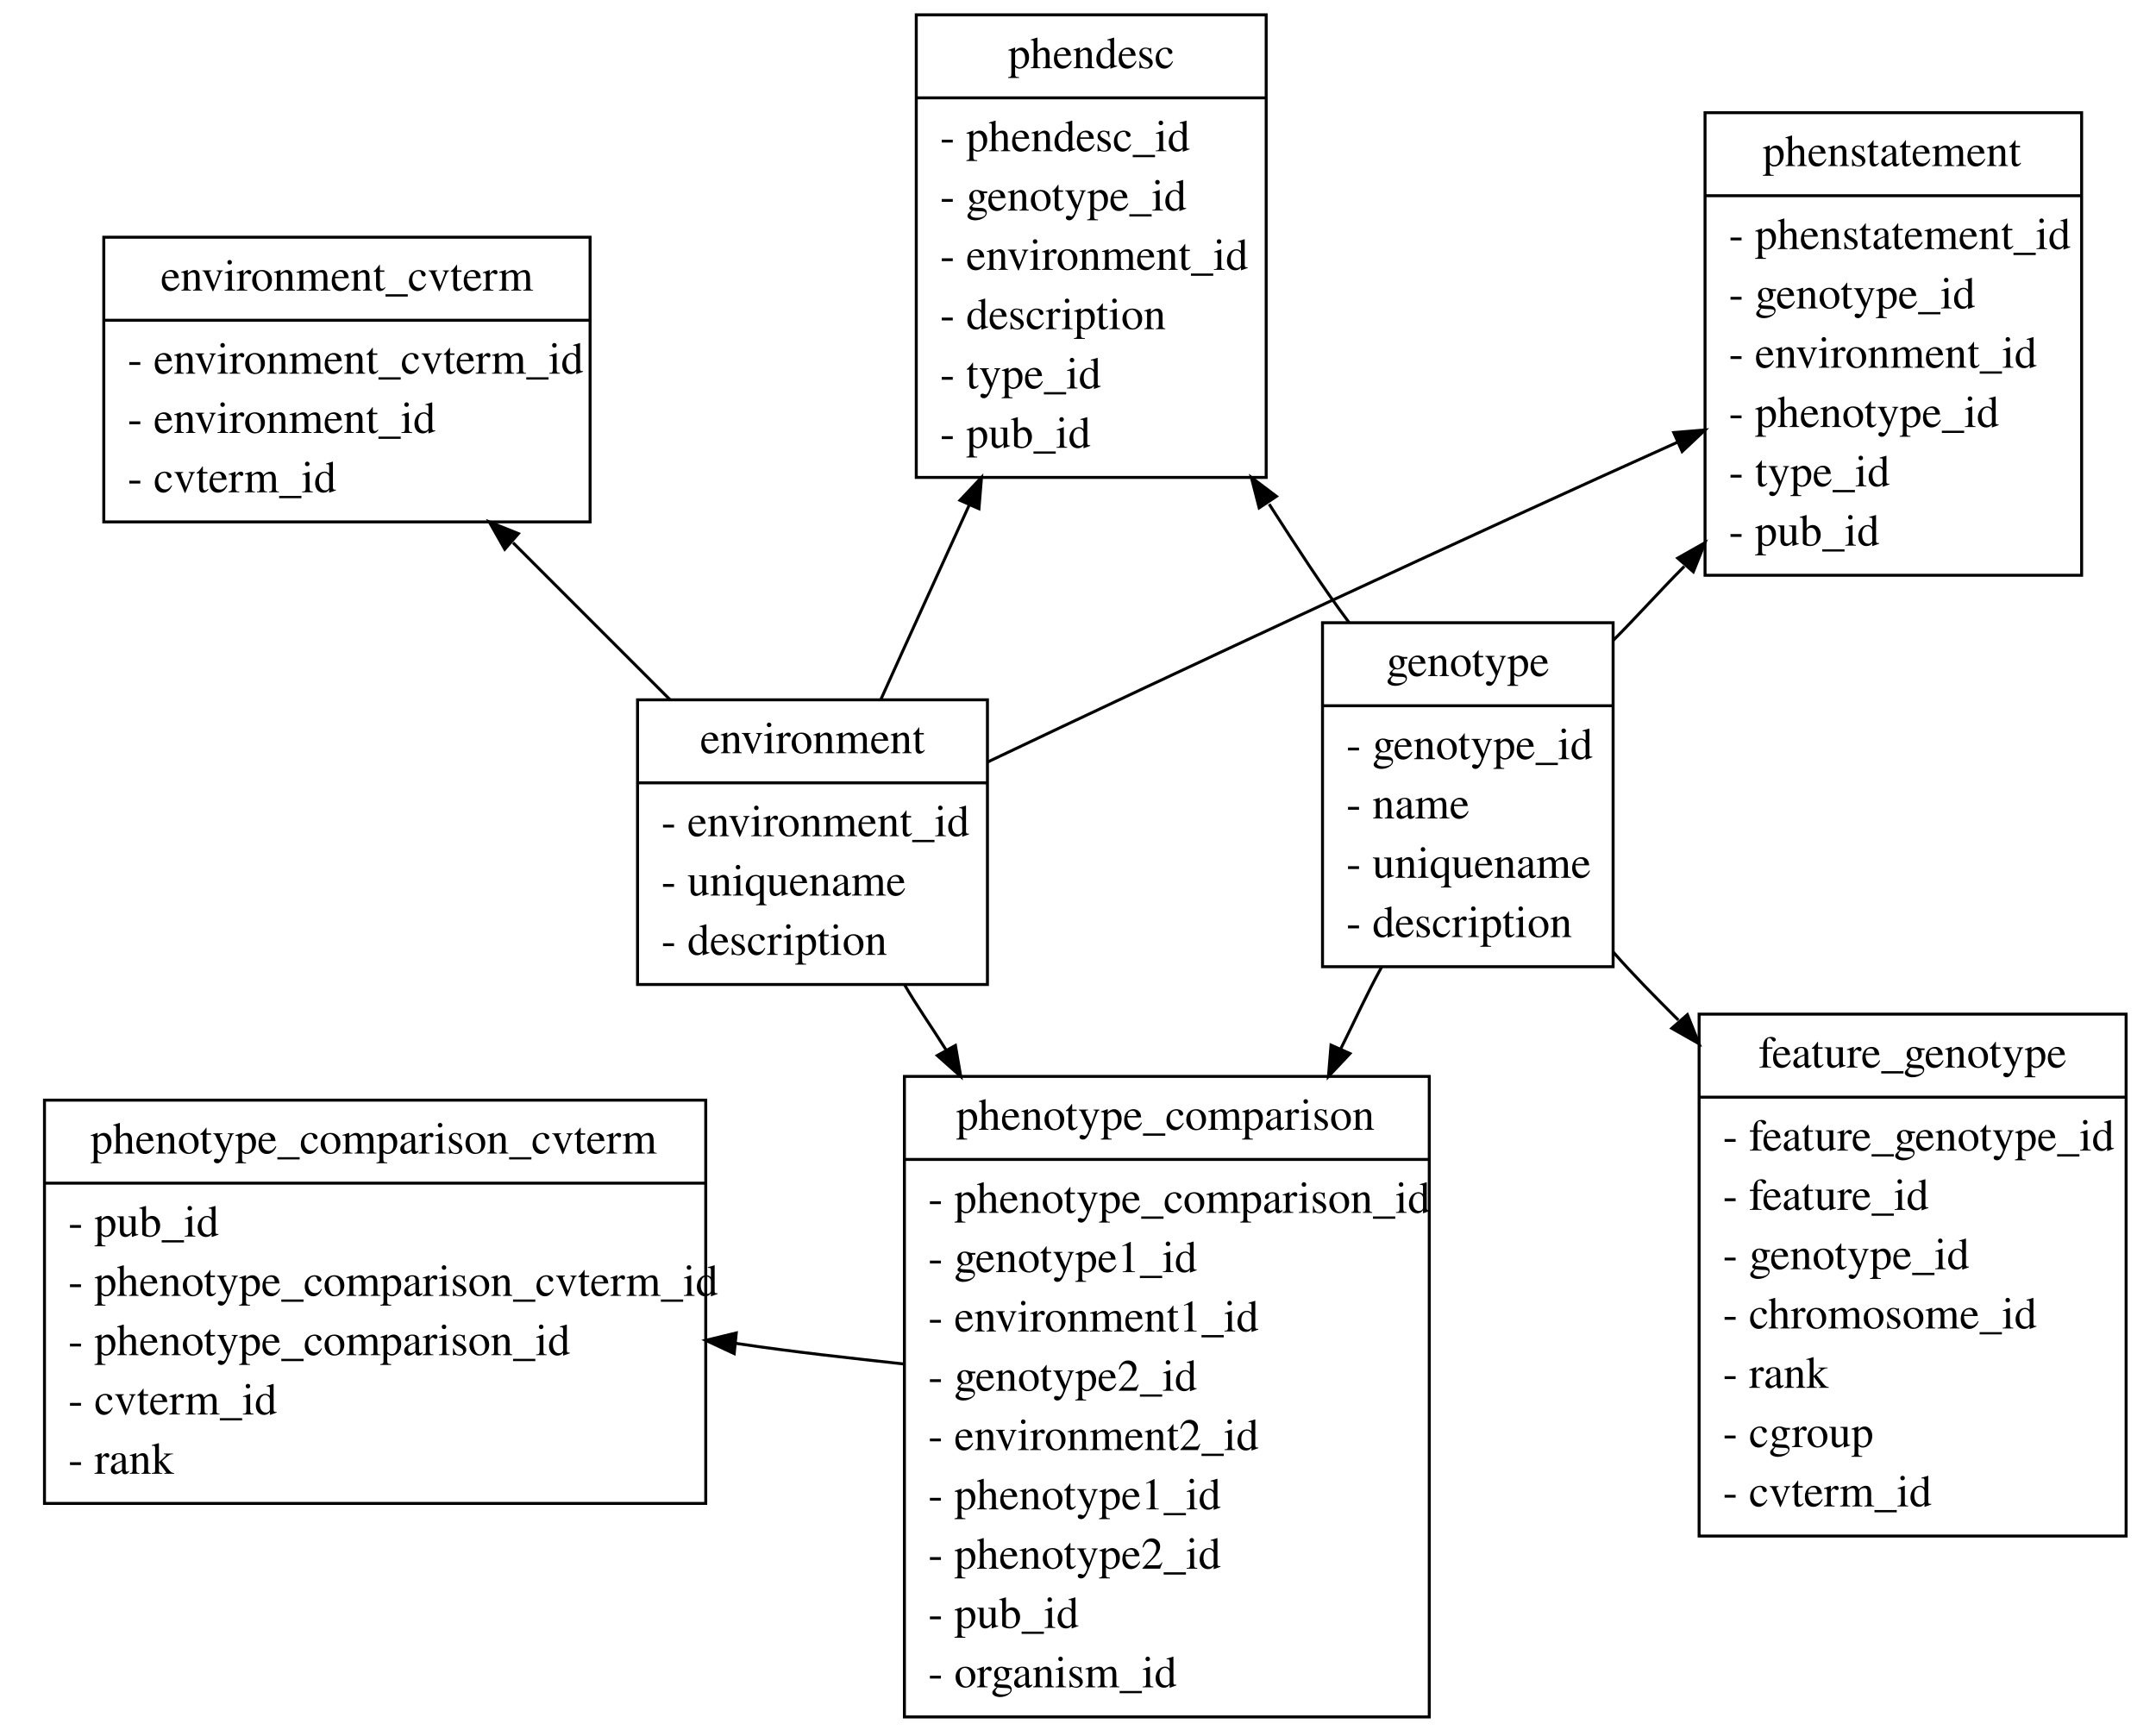
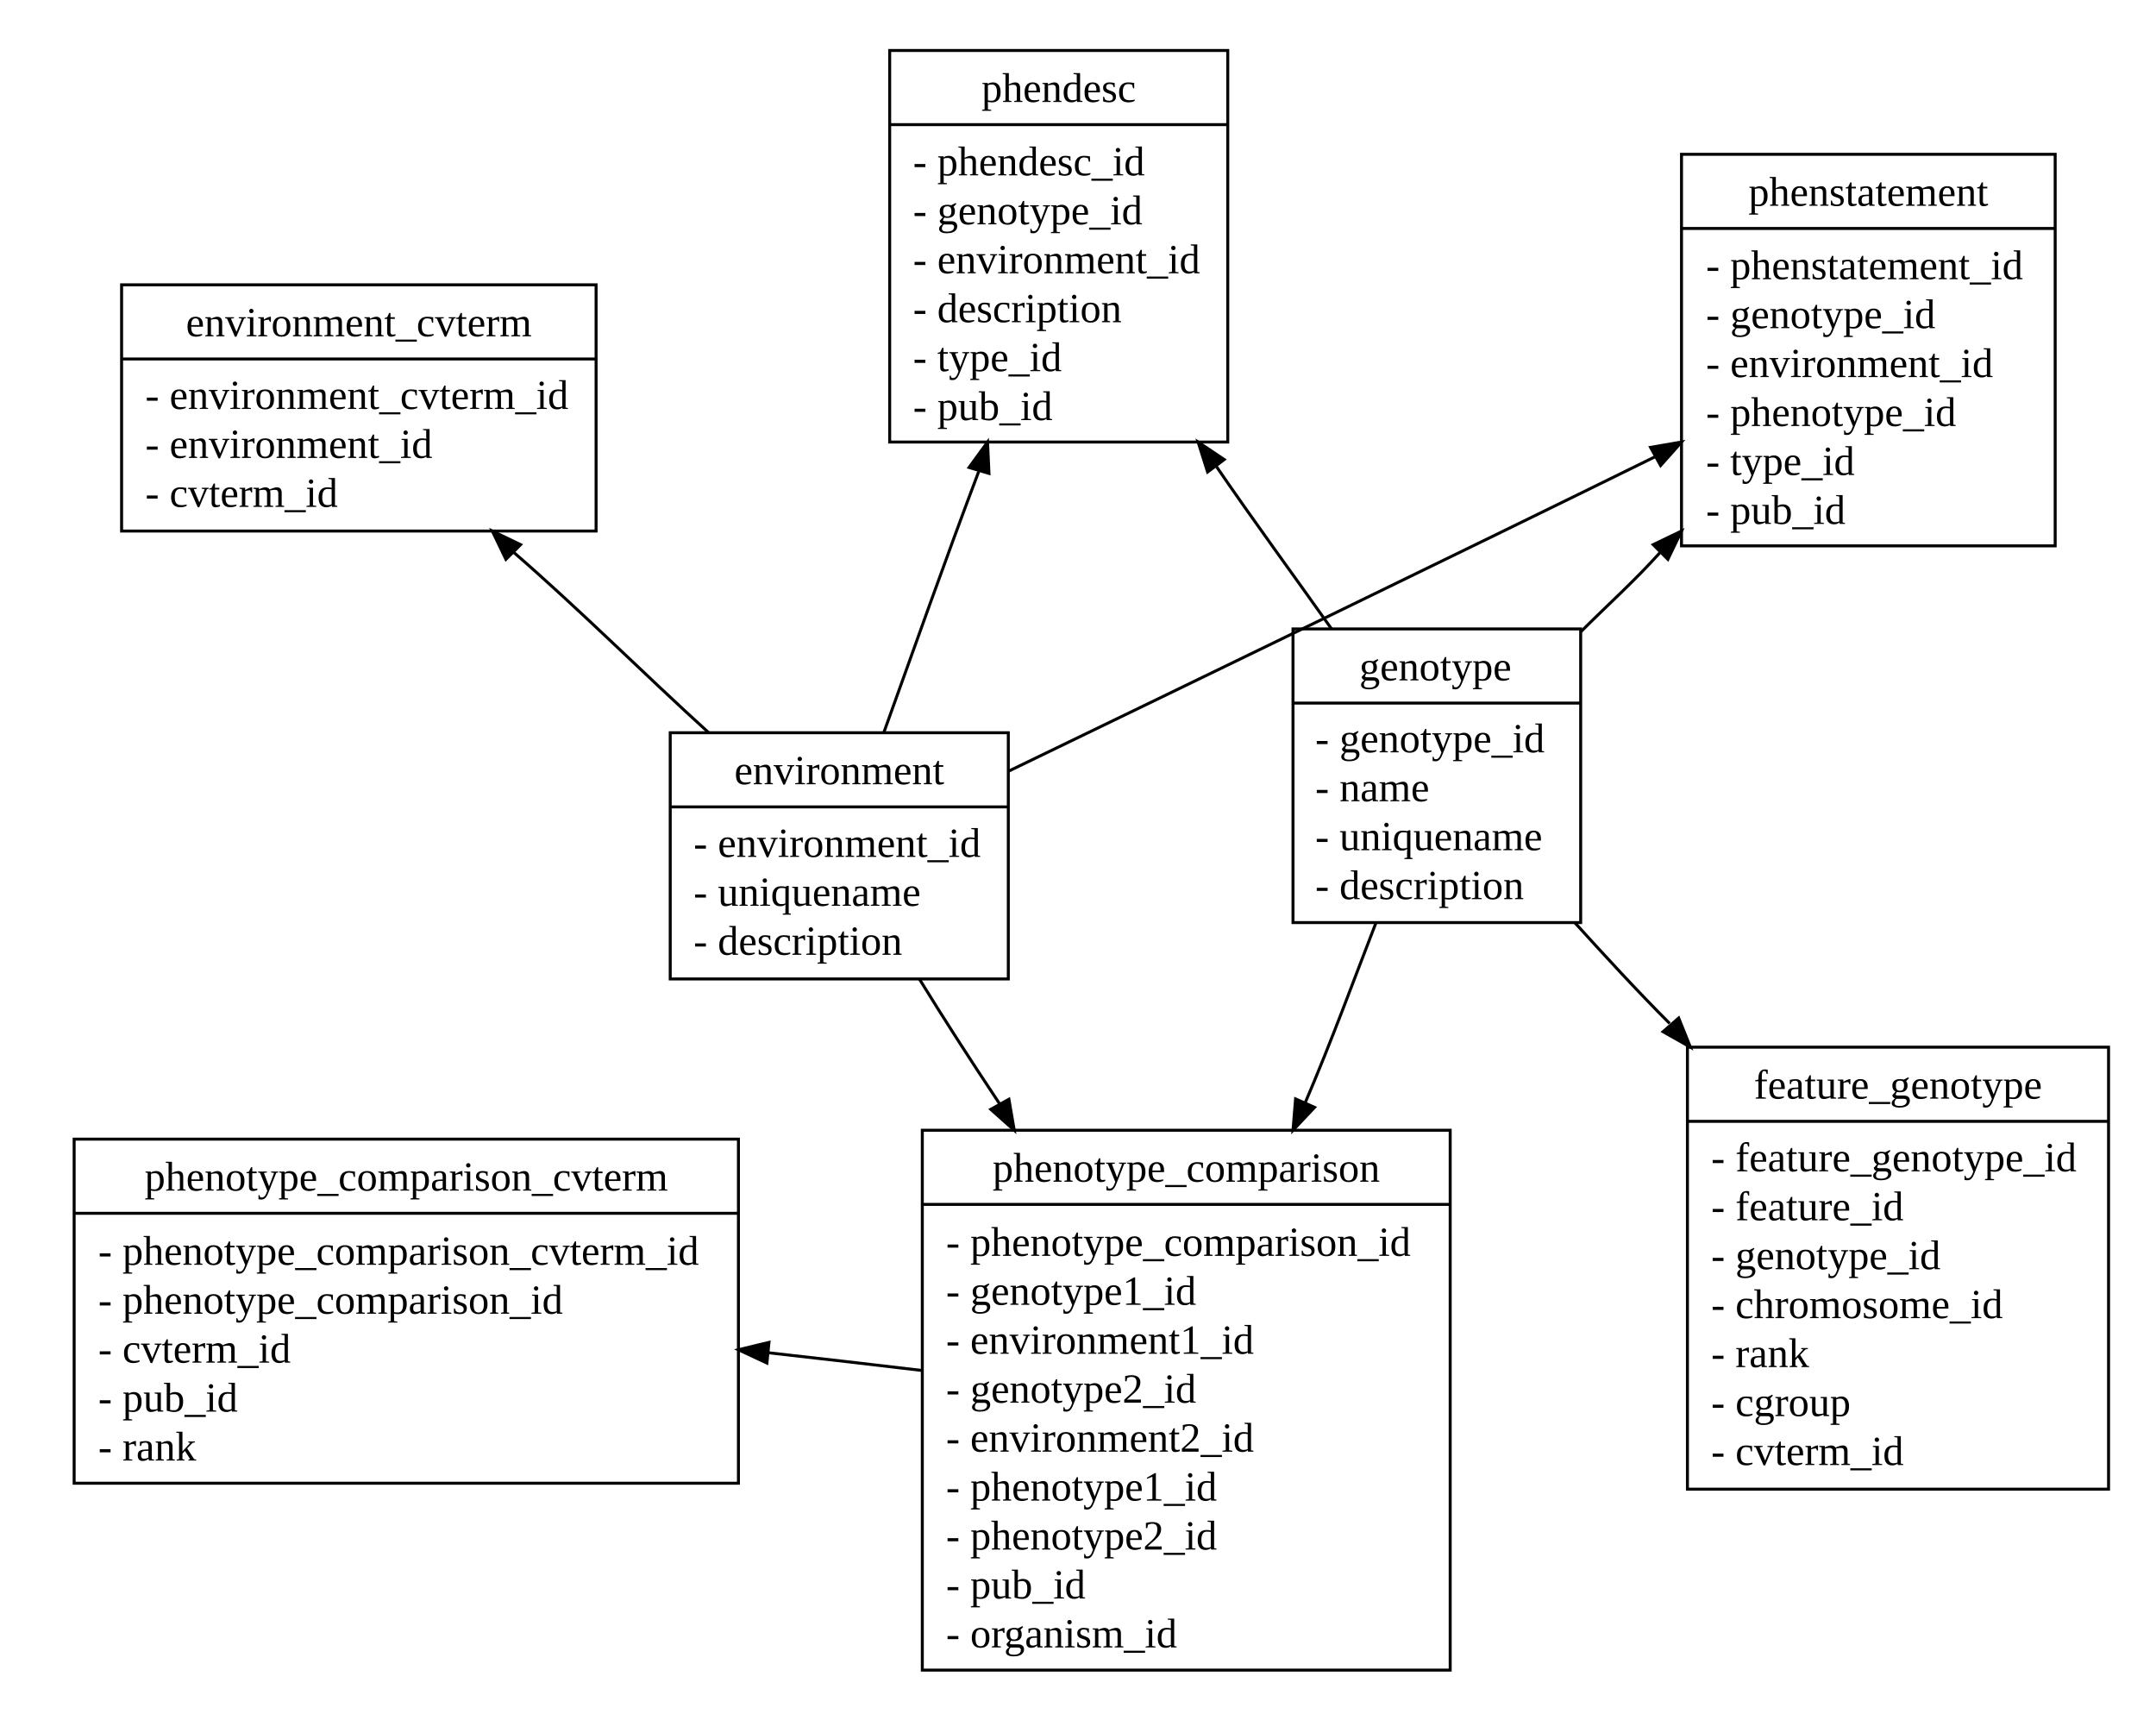
- <svg xmlns="http://www.w3.org/2000/svg" width="9.96in" height="7.99in">
-   <g id="graph0" class="graph" transform="scale(1.31507 1.31507) rotate(0) translate(4 580)">
-     <polygon style="fill:white;stroke:white;" points="-4,4 -4,-580 723,-580 723,4 -4,4" />
+ <svg xmlns="http://www.w3.org/2000/svg" width="717pt" height="576pt" viewBox="0.00 0.00 717.04 576.00">
+   <g id="graph0" class="graph" transform="scale(0.986301 0.986301) rotate(0) translate(4 580)">
+     <polygon style="fill:white;stroke:white;" points="-4,4 -4,-580 722.958,-580 722.958,4 -4,4" />
    <g id="node1" class="node">
-       <polygon style="fill:white;stroke:black;" points="442,-254 442,-370 540,-370 540,-254 442,-254" />
-       <text text-anchor="middle" x="491" y="-352" style="font-family:Nimbus Roman No9 L;font-weight:regular;font-size:11.34pt;">genotype</text>
-       <polyline style="fill:none;stroke:black;" points="442,-342 540,-342 " />
-       <text text-anchor="start" x="450" y="-324" style="font-family:Nimbus Roman No9 L;font-weight:regular;font-size:11.34pt;">- genotype_id </text>
-       <text text-anchor="start" x="450" y="-304" style="font-family:Nimbus Roman No9 L;font-weight:regular;font-size:11.34pt;">- name </text>
-       <text text-anchor="start" x="450" y="-284" style="font-family:Nimbus Roman No9 L;font-weight:regular;font-size:11.34pt;">- uniquename </text>
-       <text text-anchor="start" x="450" y="-264" style="font-family:Nimbus Roman No9 L;font-weight:regular;font-size:11.34pt;">- description </text>
+       <polygon style="fill:white;stroke:black;" points="432,-269 432,-368 529,-368 529,-269 432,-269" />
+       <text text-anchor="middle" x="480" y="-350.65" style="font-family:Times New Roman;font-size:14.00;">genotype</text>
+       <polyline style="fill:none;stroke:black;" points="432,-343 529,-343 " />
+       <text text-anchor="start" x="439.5" y="-326.4" style="font-family:Times New Roman;font-size:14.00;">- genotype_id </text>
+       <text text-anchor="start" x="439.5" y="-309.9" style="font-family:Times New Roman;font-size:14.00;">- name </text>
+       <text text-anchor="start" x="439.5" y="-293.4" style="font-family:Times New Roman;font-size:14.00;">- uniquename </text>
+       <text text-anchor="start" x="439.5" y="-276.9" style="font-family:Times New Roman;font-size:14.00;">- description </text>
    </g>
    <g id="node2" class="node">
-       <polygon style="fill:white;stroke:black;" points="569,-62 569,-238 713,-238 713,-62 569,-62" />
-       <text text-anchor="middle" x="641" y="-220" style="font-family:Nimbus Roman No9 L;font-weight:regular;font-size:11.34pt;">feature_genotype</text>
-       <polyline style="fill:none;stroke:black;" points="569,-210 713,-210 " />
-       <text text-anchor="start" x="577" y="-192" style="font-family:Nimbus Roman No9 L;font-weight:regular;font-size:11.34pt;">- feature_genotype_id </text>
-       <text text-anchor="start" x="577" y="-172" style="font-family:Nimbus Roman No9 L;font-weight:regular;font-size:11.34pt;">- feature_id </text>
-       <text text-anchor="start" x="577" y="-152" style="font-family:Nimbus Roman No9 L;font-weight:regular;font-size:11.34pt;">- genotype_id </text>
-       <text text-anchor="start" x="577" y="-132" style="font-family:Nimbus Roman No9 L;font-weight:regular;font-size:11.34pt;">- chromosome_id </text>
-       <text text-anchor="start" x="577" y="-112" style="font-family:Nimbus Roman No9 L;font-weight:regular;font-size:11.34pt;">- rank </text>
-       <text text-anchor="start" x="577" y="-92" style="font-family:Nimbus Roman No9 L;font-weight:regular;font-size:11.34pt;">- cgroup </text>
-       <text text-anchor="start" x="577" y="-72" style="font-family:Nimbus Roman No9 L;font-weight:regular;font-size:11.34pt;">- cvterm_id </text>
+       <polygon style="fill:white;stroke:black;" points="565,-78 565,-227 707,-227 707,-78 565,-78" />
+       <text text-anchor="middle" x="636" y="-209.65" style="font-family:Times New Roman;font-size:14.00;">feature_genotype</text>
+       <polyline style="fill:none;stroke:black;" points="565,-202 707,-202 " />
+       <text text-anchor="start" x="573" y="-185.15" style="font-family:Times New Roman;font-size:14.00;">- feature_genotype_id </text>
+       <text text-anchor="start" x="573" y="-168.65" style="font-family:Times New Roman;font-size:14.00;">- feature_id </text>
+       <text text-anchor="start" x="573" y="-152.15" style="font-family:Times New Roman;font-size:14.00;">- genotype_id </text>
+       <text text-anchor="start" x="573" y="-135.65" style="font-family:Times New Roman;font-size:14.00;">- chromosome_id </text>
+       <text text-anchor="start" x="573" y="-119.15" style="font-family:Times New Roman;font-size:14.00;">- rank </text>
+       <text text-anchor="start" x="573" y="-102.65" style="font-family:Times New Roman;font-size:14.00;">- cgroup </text>
+       <text text-anchor="start" x="573" y="-86.15" style="font-family:Times New Roman;font-size:14.00;">- cvterm_id </text>
    </g>
    <g id="edge10" class="edge">
-       <path style="fill:none;stroke:black;" d="M540,-259C547,-251 554,-244 562,-236" />
-       <polygon style="fill:black;stroke:black;" points="565.049,-237.831 569,-228 559.781,-233.221 565.049,-237.831" />
+       <path style="fill:none;stroke:black;" d="M527,-269C537,-258 548,-246 559,-235" />
+       <polygon style="fill:black;stroke:black;" points="562.049,-236.831 566,-227 556.781,-232.221 562.049,-236.831" />
    </g>
    <g id="node5" class="node">
-       <polygon style="fill:white;stroke:black;" points="571,-386 571,-542 698,-542 698,-386 571,-386" />
-       <text text-anchor="middle" x="634" y="-524" style="font-family:Nimbus Roman No9 L;font-weight:regular;font-size:11.34pt;">phenstatement</text>
-       <polyline style="fill:none;stroke:black;" points="571,-514 698,-514 " />
-       <text text-anchor="start" x="579" y="-496" style="font-family:Nimbus Roman No9 L;font-weight:regular;font-size:11.34pt;">- phenstatement_id </text>
-       <text text-anchor="start" x="579" y="-476" style="font-family:Nimbus Roman No9 L;font-weight:regular;font-size:11.34pt;">- genotype_id </text>
-       <text text-anchor="start" x="579" y="-456" style="font-family:Nimbus Roman No9 L;font-weight:regular;font-size:11.34pt;">- environment_id </text>
-       <text text-anchor="start" x="579" y="-436" style="font-family:Nimbus Roman No9 L;font-weight:regular;font-size:11.34pt;">- phenotype_id </text>
-       <text text-anchor="start" x="579" y="-416" style="font-family:Nimbus Roman No9 L;font-weight:regular;font-size:11.34pt;">- type_id </text>
-       <text text-anchor="start" x="579" y="-396" style="font-family:Nimbus Roman No9 L;font-weight:regular;font-size:11.34pt;">- pub_id </text>
+       <polygon style="fill:white;stroke:black;" points="563,-396 563,-528 689,-528 689,-396 563,-396" />
+       <text text-anchor="middle" x="626" y="-510.65" style="font-family:Times New Roman;font-size:14.00;">phenstatement</text>
+       <polyline style="fill:none;stroke:black;" points="563,-503 689,-503 " />
+       <text text-anchor="start" x="571.25" y="-485.9" style="font-family:Times New Roman;font-size:14.00;">- phenstatement_id </text>
+       <text text-anchor="start" x="571.25" y="-469.4" style="font-family:Times New Roman;font-size:14.00;">- genotype_id </text>
+       <text text-anchor="start" x="571.25" y="-452.9" style="font-family:Times New Roman;font-size:14.00;">- environment_id </text>
+       <text text-anchor="start" x="571.25" y="-436.4" style="font-family:Times New Roman;font-size:14.00;">- phenotype_id </text>
+       <text text-anchor="start" x="571.25" y="-419.9" style="font-family:Times New Roman;font-size:14.00;">- type_id </text>
+       <text text-anchor="start" x="571.25" y="-403.4" style="font-family:Times New Roman;font-size:14.00;">- pub_id </text>
    </g>
    <g id="edge16" class="edge">
-       <path style="fill:none;stroke:black;" d="M540,-364C548,-372 556,-381 564,-389" />
-       <polygon style="fill:black;stroke:black;" points="561.781,-391.779 571,-397 567.049,-387.169 561.781,-391.779" />
+       <path style="fill:none;stroke:black;" d="M529,-367C538,-376 547,-384 556,-394" />
+       <polygon style="fill:black;stroke:black;" points="553.454,-396.404 563,-401 558.404,-391.454 553.454,-396.404" />
    </g>
    <g id="node6" class="node">
-       <polygon style="fill:white;stroke:black;" points="305,-419 305,-575 423,-575 423,-419 305,-419" />
-       <text text-anchor="middle" x="364" y="-557" style="font-family:Nimbus Roman No9 L;font-weight:regular;font-size:11.34pt;">phendesc</text>
-       <polyline style="fill:none;stroke:black;" points="305,-547 423,-547 " />
-       <text text-anchor="start" x="313" y="-529" style="font-family:Nimbus Roman No9 L;font-weight:regular;font-size:11.34pt;">- phendesc_id </text>
-       <text text-anchor="start" x="313" y="-509" style="font-family:Nimbus Roman No9 L;font-weight:regular;font-size:11.34pt;">- genotype_id </text>
-       <text text-anchor="start" x="313" y="-489" style="font-family:Nimbus Roman No9 L;font-weight:regular;font-size:11.34pt;">- environment_id </text>
-       <text text-anchor="start" x="313" y="-469" style="font-family:Nimbus Roman No9 L;font-weight:regular;font-size:11.34pt;">- description </text>
-       <text text-anchor="start" x="313" y="-449" style="font-family:Nimbus Roman No9 L;font-weight:regular;font-size:11.34pt;">- type_id </text>
-       <text text-anchor="start" x="313" y="-429" style="font-family:Nimbus Roman No9 L;font-weight:regular;font-size:11.34pt;">- pub_id </text>
+       <polygon style="fill:white;stroke:black;" points="296,-431 296,-563 410,-563 410,-431 296,-431" />
+       <text text-anchor="middle" x="353" y="-545.65" style="font-family:Times New Roman;font-size:14.00;">phendesc</text>
+       <polyline style="fill:none;stroke:black;" points="296,-538 410,-538 " />
+       <text text-anchor="start" x="303.875" y="-520.9" style="font-family:Times New Roman;font-size:14.00;">- phendesc_id </text>
+       <text text-anchor="start" x="303.875" y="-504.4" style="font-family:Times New Roman;font-size:14.00;">- genotype_id </text>
+       <text text-anchor="start" x="303.875" y="-487.9" style="font-family:Times New Roman;font-size:14.00;">- environment_id </text>
+       <text text-anchor="start" x="303.875" y="-471.4" style="font-family:Times New Roman;font-size:14.00;">- description </text>
+       <text text-anchor="start" x="303.875" y="-454.9" style="font-family:Times New Roman;font-size:14.00;">- type_id </text>
+       <text text-anchor="start" x="303.875" y="-438.4" style="font-family:Times New Roman;font-size:14.00;">- pub_id </text>
    </g>
    <g id="edge12" class="edge">
-       <path style="fill:none;stroke:black;" d="M451,-370C442,-382 433,-396 424,-410" />
-       <polygon style="fill:black;stroke:black;" points="420.635,-408.738 418,-419 426.459,-412.621 420.635,-408.738" />
+       <path style="fill:none;stroke:black;" d="M445,-368C433,-385 419,-404 406,-423" />
+       <polygon style="fill:black;stroke:black;" points="403.2,-420.9 400,-431 408.8,-425.1 403.2,-420.9" />
    </g>
    <g id="node7" class="node">
-       <polygon style="fill:white;stroke:black;" points="301,-1 301,-217 478,-217 478,-1 301,-1" />
-       <text text-anchor="middle" x="389" y="-199" style="font-family:Nimbus Roman No9 L;font-weight:regular;font-size:11.34pt;">phenotype_comparison</text>
-       <polyline style="fill:none;stroke:black;" points="301,-189 478,-189 " />
-       <text text-anchor="start" x="309" y="-171" style="font-family:Nimbus Roman No9 L;font-weight:regular;font-size:11.34pt;">- phenotype_comparison_id </text>
-       <text text-anchor="start" x="309" y="-151" style="font-family:Nimbus Roman No9 L;font-weight:regular;font-size:11.34pt;">- genotype1_id </text>
-       <text text-anchor="start" x="309" y="-131" style="font-family:Nimbus Roman No9 L;font-weight:regular;font-size:11.34pt;">- environment1_id </text>
-       <text text-anchor="start" x="309" y="-111" style="font-family:Nimbus Roman No9 L;font-weight:regular;font-size:11.34pt;">- genotype2_id </text>
-       <text text-anchor="start" x="309" y="-91" style="font-family:Nimbus Roman No9 L;font-weight:regular;font-size:11.34pt;">- environment2_id </text>
-       <text text-anchor="start" x="309" y="-71" style="font-family:Nimbus Roman No9 L;font-weight:regular;font-size:11.34pt;">- phenotype1_id </text>
-       <text text-anchor="start" x="309" y="-51" style="font-family:Nimbus Roman No9 L;font-weight:regular;font-size:11.34pt;">- phenotype2_id </text>
-       <text text-anchor="start" x="309" y="-31" style="font-family:Nimbus Roman No9 L;font-weight:regular;font-size:11.34pt;">- pub_id </text>
-       <text text-anchor="start" x="309" y="-11" style="font-family:Nimbus Roman No9 L;font-weight:regular;font-size:11.34pt;">- organism_id </text>
+       <polygon style="fill:white;stroke:black;" points="307,-17 307,-199 485,-199 485,-17 307,-17" />
+       <text text-anchor="middle" x="396" y="-181.65" style="font-family:Times New Roman;font-size:14.00;">phenotype_comparison</text>
+       <polyline style="fill:none;stroke:black;" points="307,-174 485,-174 " />
+       <text text-anchor="start" x="315" y="-156.65" style="font-family:Times New Roman;font-size:14.00;">- phenotype_comparison_id </text>
+       <text text-anchor="start" x="315" y="-140.15" style="font-family:Times New Roman;font-size:14.00;">- genotype1_id </text>
+       <text text-anchor="start" x="315" y="-123.65" style="font-family:Times New Roman;font-size:14.00;">- environment1_id </text>
+       <text text-anchor="start" x="315" y="-107.15" style="font-family:Times New Roman;font-size:14.00;">- genotype2_id </text>
+       <text text-anchor="start" x="315" y="-90.65" style="font-family:Times New Roman;font-size:14.00;">- environment2_id </text>
+       <text text-anchor="start" x="315" y="-74.15" style="font-family:Times New Roman;font-size:14.00;">- phenotype1_id </text>
+       <text text-anchor="start" x="315" y="-57.65" style="font-family:Times New Roman;font-size:14.00;">- phenotype2_id </text>
+       <text text-anchor="start" x="315" y="-41.15" style="font-family:Times New Roman;font-size:14.00;">- pub_id </text>
+       <text text-anchor="start" x="315" y="-24.65" style="font-family:Times New Roman;font-size:14.00;">- organism_id </text>
    </g>
    <g id="edge14" class="edge">
-       <path style="fill:none;stroke:black;" d="M462,-254C457,-245 453,-236 448,-226" />
-       <polygon style="fill:black;stroke:black;" points="451.26,-224.717 444,-217 444.863,-227.56 451.26,-224.717" />
+       <path style="fill:none;stroke:black;" d="M460,-269C453,-251 445,-229 436,-208" />
+       <polygon style="fill:black;stroke:black;" points="439.26,-206.717 432,-199 432.863,-209.56 439.26,-206.717" />
    </g>
    <g id="node3" class="node">
-       <polygon style="fill:white;stroke:black;" points="211,-248 211,-344 329,-344 329,-248 211,-248" />
-       <text text-anchor="middle" x="270" y="-326" style="font-family:Nimbus Roman No9 L;font-weight:regular;font-size:11.34pt;">environment</text>
-       <polyline style="fill:none;stroke:black;" points="211,-316 329,-316 " />
-       <text text-anchor="start" x="219" y="-298" style="font-family:Nimbus Roman No9 L;font-weight:regular;font-size:11.34pt;">- environment_id </text>
-       <text text-anchor="start" x="219" y="-278" style="font-family:Nimbus Roman No9 L;font-weight:regular;font-size:11.34pt;">- uniquename </text>
-       <text text-anchor="start" x="219" y="-258" style="font-family:Nimbus Roman No9 L;font-weight:regular;font-size:11.34pt;">- description </text>
+       <polygon style="fill:white;stroke:black;" points="222,-250 222,-333 336,-333 336,-250 222,-250" />
+       <text text-anchor="middle" x="279" y="-315.65" style="font-family:Times New Roman;font-size:14.00;">environment</text>
+       <polyline style="fill:none;stroke:black;" points="222,-308 336,-308 " />
+       <text text-anchor="start" x="229.875" y="-291.15" style="font-family:Times New Roman;font-size:14.00;">- environment_id </text>
+       <text text-anchor="start" x="229.875" y="-274.65" style="font-family:Times New Roman;font-size:14.00;">- uniquename </text>
+       <text text-anchor="start" x="229.875" y="-258.15" style="font-family:Times New Roman;font-size:14.00;">- description </text>
    </g>
    <g id="node4" class="node">
-       <polygon style="fill:white;stroke:black;" points="31,-404 31,-500 195,-500 195,-404 31,-404" />
-       <text text-anchor="middle" x="113" y="-482" style="font-family:Nimbus Roman No9 L;font-weight:regular;font-size:11.34pt;">environment_cvterm</text>
-       <polyline style="fill:none;stroke:black;" points="31,-472 195,-472 " />
-       <text text-anchor="start" x="39" y="-454" style="font-family:Nimbus Roman No9 L;font-weight:regular;font-size:11.34pt;">- environment_cvterm_id </text>
-       <text text-anchor="start" x="39" y="-434" style="font-family:Nimbus Roman No9 L;font-weight:regular;font-size:11.34pt;">- environment_id </text>
-       <text text-anchor="start" x="39" y="-414" style="font-family:Nimbus Roman No9 L;font-weight:regular;font-size:11.34pt;">- cvterm_id </text>
+       <polygon style="fill:white;stroke:black;" points="37,-401 37,-484 197,-484 197,-401 37,-401" />
+       <text text-anchor="middle" x="117" y="-466.65" style="font-family:Times New Roman;font-size:14.00;">environment_cvterm</text>
+       <polyline style="fill:none;stroke:black;" points="37,-459 197,-459 " />
+       <text text-anchor="start" x="45" y="-442.15" style="font-family:Times New Roman;font-size:14.00;">- environment_cvterm_id </text>
+       <text text-anchor="start" x="45" y="-425.65" style="font-family:Times New Roman;font-size:14.00;">- environment_id </text>
+       <text text-anchor="start" x="45" y="-409.15" style="font-family:Times New Roman;font-size:14.00;">- cvterm_id </text>
    </g>
    <g id="edge2" class="edge">
-       <path style="fill:none;stroke:black;" d="M222,-344C205,-361 186,-380 169,-397" />
-       <polygon style="fill:black;stroke:black;" points="166.221,-394.781 161,-404 170.831,-400.049 166.221,-394.781" />
+       <path style="fill:none;stroke:black;" d="M235,-333C214,-352 191,-375 169,-394" />
+       <polygon style="fill:black;stroke:black;" points="166.596,-391.454 162,-401 171.546,-396.404 166.596,-391.454" />
    </g>
    <g id="edge8" class="edge">
-       <path style="fill:none;stroke:black;" d="M329,-323C392,-353 493,-400 562,-431" />
-       <polygon style="fill:black;stroke:black;" points="560.44,-434.137 571,-435 563.283,-427.74 560.44,-434.137" />
+       <path style="fill:none;stroke:black;" d="M336,-320C396,-349 489,-394 554,-426" />
+       <polygon style="fill:black;stroke:black;" points="552.559,-429.203 563,-431 555.958,-423.084 552.559,-429.203" />
    </g>
    <g id="edge4" class="edge">
-       <path style="fill:none;stroke:black;" d="M293,-344C302,-364 313,-388 323,-410" />
-       <polygon style="fill:black;stroke:black;" points="319.74,-411.283 327,-419 326.137,-408.44 319.74,-411.283" />
+       <path style="fill:none;stroke:black;" d="M294,-333C303,-358 315,-392 326,-421" />
+       <polygon style="fill:black;stroke:black;" points="322.774,-422.427 329,-431 329.479,-420.416 322.774,-422.427" />
    </g>
    <g id="edge6" class="edge">
-       <path style="fill:none;stroke:black;" d="M301,-248C305,-241 310,-234 315,-226" />
-       <polygon style="fill:black;stroke:black;" points="318.203,-227.441 320,-217 312.084,-224.042 318.203,-227.441" />
+       <path style="fill:none;stroke:black;" d="M306,-250C314,-237 323,-223 333,-208" />
+       <polygon style="fill:black;stroke:black;" points="336.203,-209.441 338,-199 330.084,-206.042 336.203,-209.441" />
    </g>
    <g id="node8" class="node">
-       <polygon style="fill:white;stroke:black;" points="11,-73 11,-209 234,-209 234,-73 11,-73" />
-       <text text-anchor="middle" x="122" y="-191" style="font-family:Nimbus Roman No9 L;font-weight:regular;font-size:11.34pt;">phenotype_comparison_cvterm</text>
-       <polyline style="fill:none;stroke:black;" points="11,-181 234,-181 " />
-       <text text-anchor="start" x="19" y="-163" style="font-family:Nimbus Roman No9 L;font-weight:regular;font-size:11.34pt;">- pub_id </text>
-       <text text-anchor="start" x="19" y="-143" style="font-family:Nimbus Roman No9 L;font-weight:regular;font-size:11.34pt;">- phenotype_comparison_cvterm_id </text>
-       <text text-anchor="start" x="19" y="-123" style="font-family:Nimbus Roman No9 L;font-weight:regular;font-size:11.34pt;">- phenotype_comparison_id </text>
-       <text text-anchor="start" x="19" y="-103" style="font-family:Nimbus Roman No9 L;font-weight:regular;font-size:11.34pt;">- cvterm_id </text>
-       <text text-anchor="start" x="19" y="-83" style="font-family:Nimbus Roman No9 L;font-weight:regular;font-size:11.34pt;">- rank </text>
+       <polygon style="fill:white;stroke:black;" points="21,-80 21,-196 245,-196 245,-80 21,-80" />
+       <text text-anchor="middle" x="133" y="-178.65" style="font-family:Times New Roman;font-size:14.00;">phenotype_comparison_cvterm</text>
+       <polyline style="fill:none;stroke:black;" points="21,-171 245,-171 " />
+       <text text-anchor="start" x="29.125" y="-153.65" style="font-family:Times New Roman;font-size:14.00;">- phenotype_comparison_cvterm_id </text>
+       <text text-anchor="start" x="29.125" y="-137.15" style="font-family:Times New Roman;font-size:14.00;">- phenotype_comparison_id </text>
+       <text text-anchor="start" x="29.125" y="-120.65" style="font-family:Times New Roman;font-size:14.00;">- cvterm_id </text>
+       <text text-anchor="start" x="29.125" y="-104.15" style="font-family:Times New Roman;font-size:14.00;">- pub_id </text>
+       <text text-anchor="start" x="29.125" y="-87.65" style="font-family:Times New Roman;font-size:14.00;">- rank </text>
    </g>
    <g id="edge18" class="edge">
-       <path style="fill:none;stroke:black;" d="M301,-120C283,-122 264,-124 244,-127" />
-       <polygon style="fill:black;stroke:black;" points="243.602,-123.522 234,-128 244.299,-130.488 243.602,-123.522" />
+       <path style="fill:none;stroke:black;" d="M307,-118C290,-120 273,-122 255,-124" />
+       <polygon style="fill:black;stroke:black;" points="254.602,-120.522 245,-125 255.299,-127.488 254.602,-120.522" />
    </g>
  </g>
</svg>
